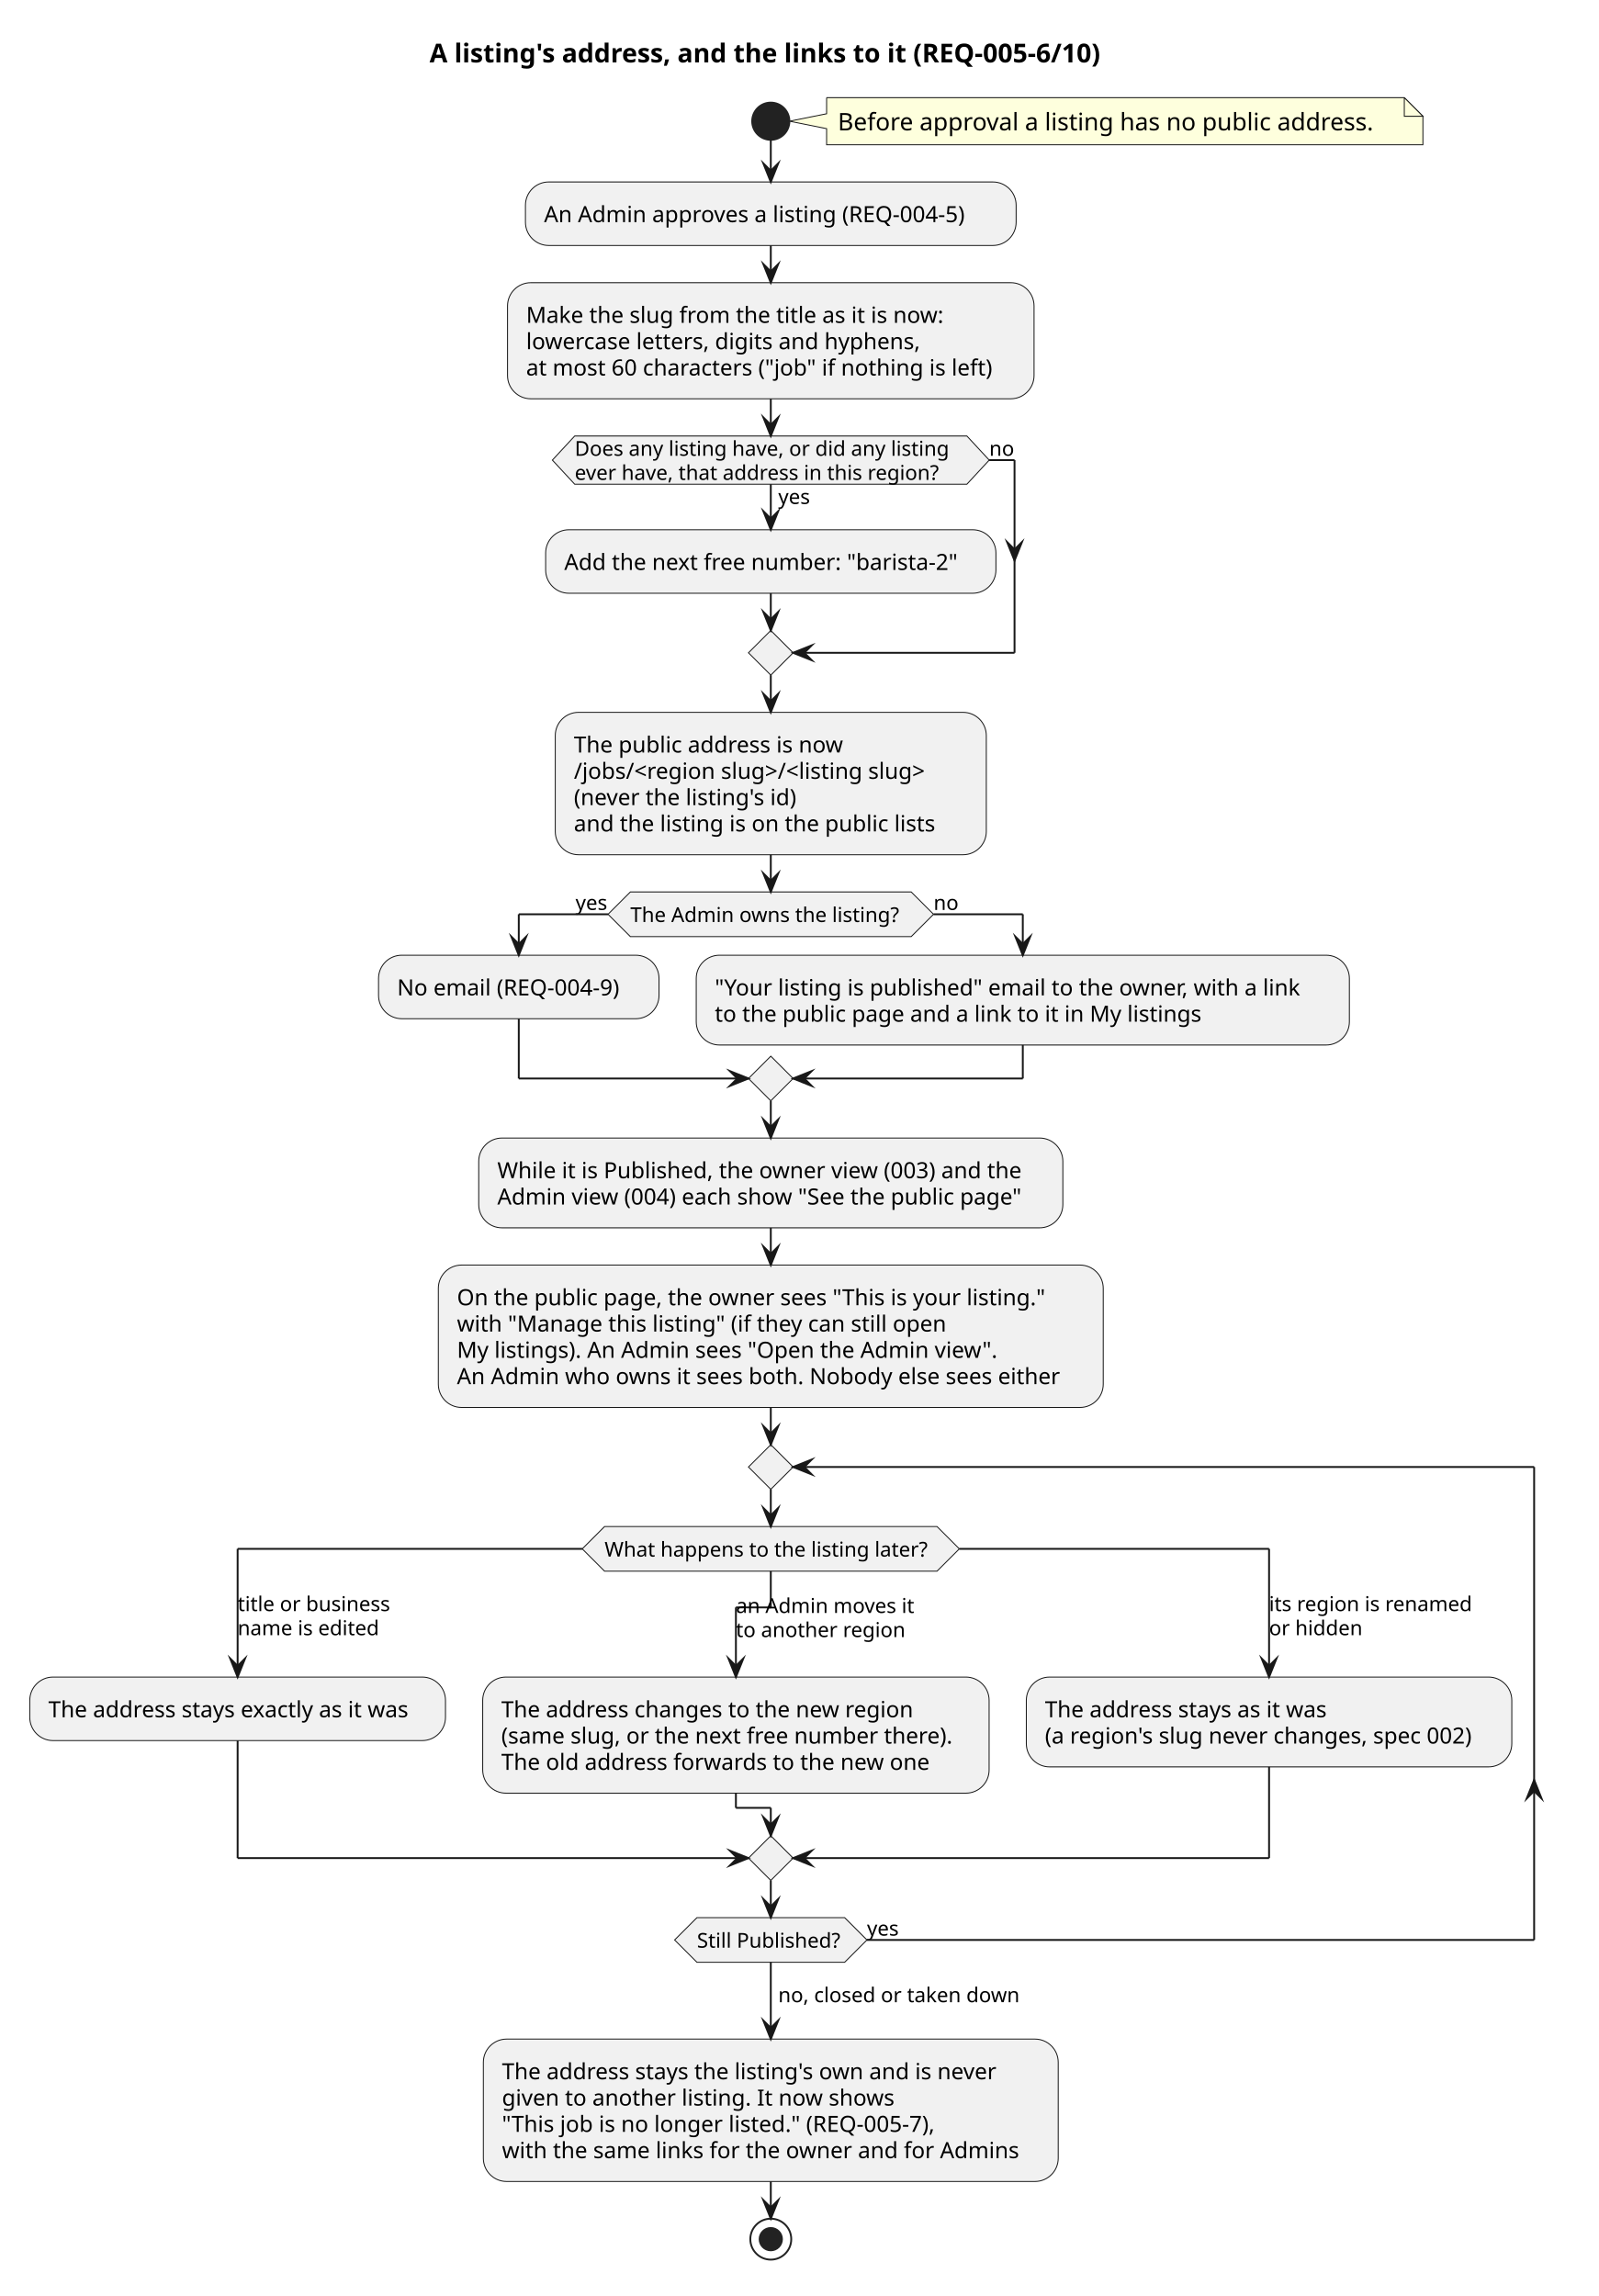
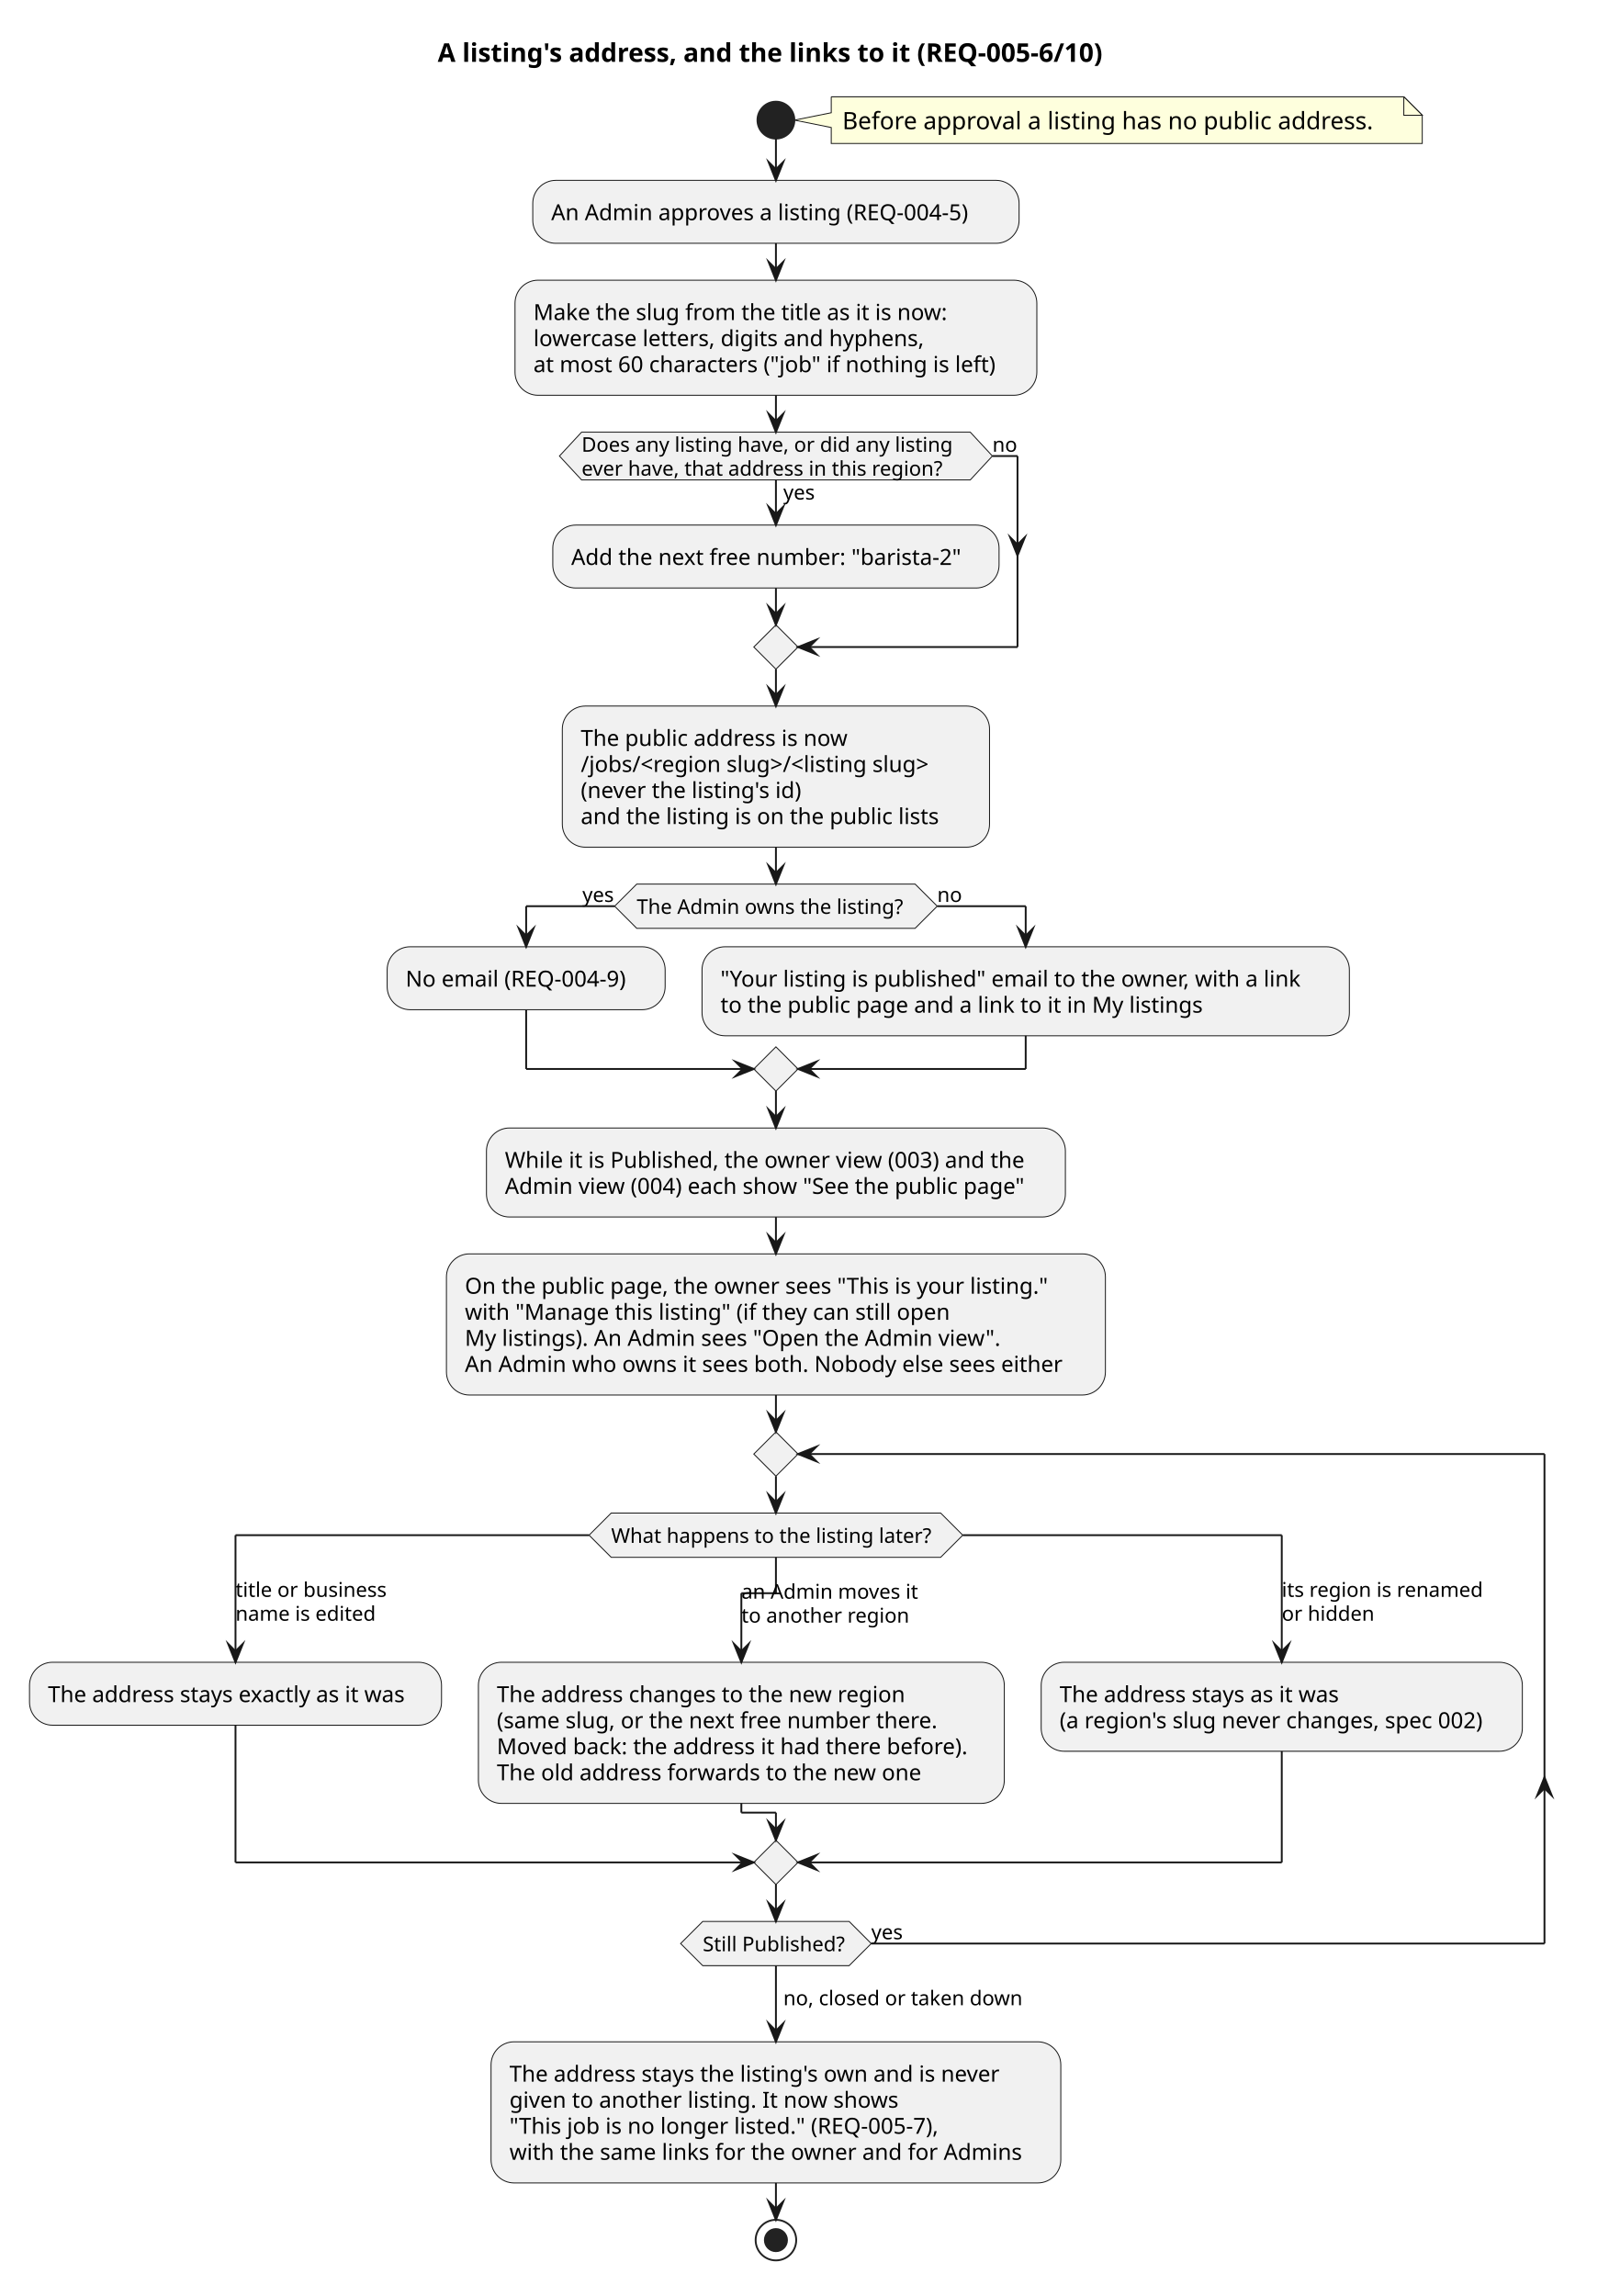
- <svg xmlns="http://www.w3.org/2000/svg" version="1.1" data-diagram-type="ACTIVITY" style="width:859px;height:1234px;background:#FFFFFF;" width="859px" height="1234px" viewBox="0 0 859 1234" zoomAndPan="magnify" preserveAspectRatio="none" contentStyleType="text/css">
+ <svg xmlns="http://www.w3.org/2000/svg" version="1.1" data-diagram-type="ACTIVITY" style="width:872px;height:1245px;background:#FFFFFF;" width="872px" height="1245px" viewBox="0 0 872 1245" zoomAndPan="magnify" preserveAspectRatio="none" contentStyleType="text/css">
  <defs />
  <g font-family="sans-serif" lengthAdjust="spacing">
    <g class="title" data-source-line="2">
-       <text x="230.852" y="33.535" fill="#000" font-size="14" textLength="395.794" font-weight="700">A listing's address, and the links to it (REQ-005-6/10)</text>
+       <text x="237.356" y="33.535" fill="#000" font-size="14" textLength="395.794" font-weight="700">A listing's address, and the links to it (REQ-005-6/10)</text>
    </g>
-     <path d="M444.249,52.488 L444.249,61.144 L424.249,65.144 L444.249,69.144 L444.249,77.799 A0,0 0 0 0 444.249,77.799 L764.725,77.799 A0,0 0 0 0 764.725,77.799 L764.725,62.488 L754.725,52.488 L444.249,52.488 A0,0 0 0 0 444.249,52.488" style="stroke:#181818;stroke-width:0.5;" fill="#FEFFDD" />
-     <path d="M754.725,52.488 L754.725,62.488 L764.725,62.488 L754.725,52.488" style="stroke:#181818;stroke-width:0.5;" fill="#FEFFDD" />
-     <text x="450.249" y="70.057" fill="#000" font-size="13" textLength="299.476">Before approval a listing has no public address.</text>
-     <ellipse cx="414.249" cy="65.144" rx="10" ry="10" fill="#222" style="stroke:#222;stroke-width:1;" />
-     <rect x="282.392" y="97.799" width="263.715" height="34.133" fill="#F1F1F1" style="stroke:#181818;stroke-width:0.5;" rx="12.5" ry="12.5" />
-     <text x="292.392" y="119.4" fill="#000" font-size="12" textLength="243.715">An Admin approves a listing (REQ-004-5)</text>
-     <rect x="272.765" y="151.932" width="282.969" height="62.398" fill="#F1F1F1" style="stroke:#181818;stroke-width:0.5;" rx="12.5" ry="12.5" />
-     <text x="282.765" y="173.533" fill="#000" font-size="12" textLength="235.236">Make the slug from the title as it is now:</text>
-     <text x="282.765" y="187.666" fill="#000" font-size="12" textLength="220.055">lowercase letters, digits and hyphens,</text>
-     <text x="282.765" y="201.799" fill="#000" font-size="12" textLength="262.969">at most 60 characters ("job" if nothing is left)</text>
-     <rect x="293.252" y="284.718" width="241.994" height="34.133" fill="#F1F1F1" style="stroke:#181818;stroke-width:0.5;" rx="12.5" ry="12.5" />
-     <text x="303.252" y="306.319" fill="#000" font-size="12" textLength="221.994">Add the next free number: "barista-2"</text>
-     <polygon points="308.863,234.33,519.635,234.33,531.635,247.285,519.635,260.24,308.863,260.24,296.863,247.285,308.863,234.33" fill="#F1F1F1" style="stroke:#181818;stroke-width:0.5;stroke-linejoin:miter;stroke-miterlimit:10;" />
-     <text x="418.249" y="270.875" fill="#000" font-size="11" textLength="17.483">yes</text>
-     <text x="308.863" y="244.965" fill="#000" font-size="11" textLength="210.772">Does any listing have, or did any listing</text>
-     <text x="308.863" y="257.92" fill="#000" font-size="11" textLength="203.06">ever have, that address in this region?</text>
-     <text x="531.635" y="244.965" fill="#000" font-size="11" textLength="13.583">no</text>
-     <polygon points="414.249,338.851,426.249,350.851,414.249,362.851,402.249,350.851,414.249,338.851" fill="#F1F1F1" style="stroke:#181818;stroke-width:0.5;stroke-linejoin:miter;stroke-miterlimit:10;" />
-     <rect x="298.42" y="382.851" width="231.658" height="76.531" fill="#F1F1F1" style="stroke:#181818;stroke-width:0.5;" rx="12.5" ry="12.5" />
-     <text x="308.42" y="404.452" fill="#000" font-size="12" textLength="151.758">The public address is now</text>
-     <text x="308.42" y="418.585" fill="#000" font-size="12" textLength="211.658">/jobs/&lt;region slug&gt;/&lt;listing slug&gt;</text>
-     <text x="308.42" y="432.718" fill="#000" font-size="12" textLength="125.584">(never the listing's id)</text>
-     <text x="308.42" y="446.851" fill="#000" font-size="12" textLength="205.09">and the listing is on the public lists</text>
-     <polygon points="338.777,479.382,489.721,479.382,501.721,491.382,489.721,503.382,338.777,503.382,326.777,491.382,338.777,479.382" fill="#F1F1F1" style="stroke:#181818;stroke-width:0.5;stroke-linejoin:miter;stroke-miterlimit:10;" />
-     <text x="338.777" y="495.539" fill="#000" font-size="11" textLength="150.944">The Admin owns the listing?</text>
-     <text x="309.294" y="489.062" fill="#000" font-size="11" textLength="17.483">yes</text>
-     <text x="501.721" y="489.062" fill="#000" font-size="11" textLength="13.583">no</text>
-     <rect x="203.438" y="513.382" width="150.74" height="34.133" fill="#F1F1F1" style="stroke:#181818;stroke-width:0.5;" rx="12.5" ry="12.5" />
-     <text x="213.438" y="534.983" fill="#000" font-size="12" textLength="130.74">No email (REQ-004-9)</text>
-     <rect x="374.178" y="513.382" width="351.025" height="48.266" fill="#F1F1F1" style="stroke:#181818;stroke-width:0.5;" rx="12.5" ry="12.5" />
-     <text x="384.178" y="534.983" fill="#000" font-size="12" textLength="331.025">"Your listing is published" email to the owner, with a link</text>
-     <text x="384.178" y="549.116" fill="#000" font-size="12" textLength="275.279">to the public page and a link to it in My listings</text>
-     <polygon points="414.249,567.647,426.249,579.647,414.249,591.647,402.249,579.647,414.249,567.647" fill="#F1F1F1" style="stroke:#181818;stroke-width:0.5;stroke-linejoin:miter;stroke-miterlimit:10;" />
-     <rect x="257.284" y="611.647" width="313.93" height="48.266" fill="#F1F1F1" style="stroke:#181818;stroke-width:0.5;" rx="12.5" ry="12.5" />
-     <text x="267.284" y="633.249" fill="#000" font-size="12" textLength="293.93">While it is Published, the owner view (003) and the</text>
-     <text x="267.284" y="647.382" fill="#000" font-size="12" textLength="292.998">Admin view (004) each show "See the public page"</text>
-     <rect x="235.578" y="679.913" width="357.342" height="76.531" fill="#F1F1F1" style="stroke:#181818;stroke-width:0.5;" rx="12.5" ry="12.5" />
-     <text x="245.578" y="701.515" fill="#000" font-size="12" textLength="329.936">On the public page, the owner sees "This is your listing."</text>
-     <text x="245.578" y="715.647" fill="#000" font-size="12" textLength="273.621">with "Manage this listing" (if they can still open</text>
-     <text x="245.578" y="729.78" fill="#000" font-size="12" textLength="301.975">My listings). An Admin sees "Open the Admin view".</text>
-     <text x="245.578" y="743.913" fill="#000" font-size="12" textLength="337.342">An Admin who owns it sees both. Nobody else sees either</text>
-     <polygon points="324.917,820.444,503.581,820.444,515.581,832.444,503.581,844.444,324.917,844.444,312.917,832.444,324.917,820.444" fill="#F1F1F1" style="stroke:#181818;stroke-width:0.5;stroke-linejoin:miter;stroke-miterlimit:10;" />
-     <text x="324.917" y="836.602" fill="#000" font-size="11" textLength="178.664">What happens to the listing later?</text>
+     <path d="M450.753,52.488 L450.753,61.144 L430.753,65.144 L450.753,69.144 L450.753,77.799 A0,0 0 0 0 450.753,77.799 L771.229,77.799 A0,0 0 0 0 771.229,77.799 L771.229,62.488 L761.229,52.488 L450.753,52.488 A0,0 0 0 0 450.753,52.488" style="stroke:#181818;stroke-width:0.5;" fill="#FEFFDD" />
+     <path d="M761.229,52.488 L761.229,62.488 L771.229,62.488 L761.229,52.488" style="stroke:#181818;stroke-width:0.5;" fill="#FEFFDD" />
+     <text x="456.753" y="70.057" fill="#000" font-size="13" textLength="299.476">Before approval a listing has no public address.</text>
+     <ellipse cx="420.753" cy="65.144" rx="10" ry="10" fill="#222" style="stroke:#222;stroke-width:1;" />
+     <rect x="288.896" y="97.799" width="263.715" height="34.133" fill="#F1F1F1" style="stroke:#181818;stroke-width:0.5;" rx="12.5" ry="12.5" />
+     <text x="298.896" y="119.4" fill="#000" font-size="12" textLength="243.715">An Admin approves a listing (REQ-004-5)</text>
+     <rect x="279.269" y="151.932" width="282.969" height="62.398" fill="#F1F1F1" style="stroke:#181818;stroke-width:0.5;" rx="12.5" ry="12.5" />
+     <text x="289.269" y="173.533" fill="#000" font-size="12" textLength="235.236">Make the slug from the title as it is now:</text>
+     <text x="289.269" y="187.666" fill="#000" font-size="12" textLength="220.055">lowercase letters, digits and hyphens,</text>
+     <text x="289.269" y="201.799" fill="#000" font-size="12" textLength="262.969">at most 60 characters ("job" if nothing is left)</text>
+     <rect x="299.756" y="284.718" width="241.994" height="34.133" fill="#F1F1F1" style="stroke:#181818;stroke-width:0.5;" rx="12.5" ry="12.5" />
+     <text x="309.756" y="306.319" fill="#000" font-size="12" textLength="221.994">Add the next free number: "barista-2"</text>
+     <polygon points="315.367,234.33,526.139,234.33,538.139,247.285,526.139,260.24,315.367,260.24,303.367,247.285,315.367,234.33" fill="#F1F1F1" style="stroke:#181818;stroke-width:0.5;stroke-linejoin:miter;stroke-miterlimit:10;" />
+     <text x="424.753" y="270.875" fill="#000" font-size="11" textLength="17.483">yes</text>
+     <text x="315.367" y="244.965" fill="#000" font-size="11" textLength="210.772">Does any listing have, or did any listing</text>
+     <text x="315.367" y="257.92" fill="#000" font-size="11" textLength="203.06">ever have, that address in this region?</text>
+     <text x="538.139" y="244.965" fill="#000" font-size="11" textLength="13.583">no</text>
+     <polygon points="420.753,338.851,432.753,350.851,420.753,362.851,408.753,350.851,420.753,338.851" fill="#F1F1F1" style="stroke:#181818;stroke-width:0.5;stroke-linejoin:miter;stroke-miterlimit:10;" />
+     <rect x="304.924" y="382.851" width="231.658" height="76.531" fill="#F1F1F1" style="stroke:#181818;stroke-width:0.5;" rx="12.5" ry="12.5" />
+     <text x="314.924" y="404.452" fill="#000" font-size="12" textLength="151.758">The public address is now</text>
+     <text x="314.924" y="418.585" fill="#000" font-size="12" textLength="211.658">/jobs/&lt;region slug&gt;/&lt;listing slug&gt;</text>
+     <text x="314.924" y="432.718" fill="#000" font-size="12" textLength="125.584">(never the listing's id)</text>
+     <text x="314.924" y="446.851" fill="#000" font-size="12" textLength="205.09">and the listing is on the public lists</text>
+     <polygon points="345.281,479.382,496.225,479.382,508.225,491.382,496.225,503.382,345.281,503.382,333.281,491.382,345.281,479.382" fill="#F1F1F1" style="stroke:#181818;stroke-width:0.5;stroke-linejoin:miter;stroke-miterlimit:10;" />
+     <text x="345.281" y="495.539" fill="#000" font-size="11" textLength="150.944">The Admin owns the listing?</text>
+     <text x="315.798" y="489.062" fill="#000" font-size="11" textLength="17.483">yes</text>
+     <text x="508.225" y="489.062" fill="#000" font-size="11" textLength="13.583">no</text>
+     <rect x="209.941" y="513.382" width="150.74" height="34.133" fill="#F1F1F1" style="stroke:#181818;stroke-width:0.5;" rx="12.5" ry="12.5" />
+     <text x="219.941" y="534.983" fill="#000" font-size="12" textLength="130.74">No email (REQ-004-9)</text>
+     <rect x="380.682" y="513.382" width="351.025" height="48.266" fill="#F1F1F1" style="stroke:#181818;stroke-width:0.5;" rx="12.5" ry="12.5" />
+     <text x="390.682" y="534.983" fill="#000" font-size="12" textLength="331.025">"Your listing is published" email to the owner, with a link</text>
+     <text x="390.682" y="549.116" fill="#000" font-size="12" textLength="275.279">to the public page and a link to it in My listings</text>
+     <polygon points="420.753,567.647,432.753,579.647,420.753,591.647,408.753,579.647,420.753,567.647" fill="#F1F1F1" style="stroke:#181818;stroke-width:0.5;stroke-linejoin:miter;stroke-miterlimit:10;" />
+     <rect x="263.788" y="611.647" width="313.93" height="48.266" fill="#F1F1F1" style="stroke:#181818;stroke-width:0.5;" rx="12.5" ry="12.5" />
+     <text x="273.788" y="633.249" fill="#000" font-size="12" textLength="293.93">While it is Published, the owner view (003) and the</text>
+     <text x="273.788" y="647.382" fill="#000" font-size="12" textLength="292.998">Admin view (004) each show "See the public page"</text>
+     <rect x="242.082" y="679.913" width="357.342" height="76.531" fill="#F1F1F1" style="stroke:#181818;stroke-width:0.5;" rx="12.5" ry="12.5" />
+     <text x="252.082" y="701.515" fill="#000" font-size="12" textLength="329.936">On the public page, the owner sees "This is your listing."</text>
+     <text x="252.082" y="715.647" fill="#000" font-size="12" textLength="273.621">with "Manage this listing" (if they can still open</text>
+     <text x="252.082" y="729.78" fill="#000" font-size="12" textLength="301.975">My listings). An Admin sees "Open the Admin view".</text>
+     <text x="252.082" y="743.913" fill="#000" font-size="12" textLength="337.342">An Admin who owns it sees both. Nobody else sees either</text>
+     <polygon points="331.421,820.444,510.085,820.444,522.085,832.444,510.085,844.444,331.421,844.444,319.421,832.444,331.421,820.444" fill="#F1F1F1" style="stroke:#181818;stroke-width:0.5;stroke-linejoin:miter;stroke-miterlimit:10;" />
+     <text x="331.421" y="836.602" fill="#000" font-size="11" textLength="178.664">What happens to the listing later?</text>
    <rect x="16" y="901.354" width="223.42" height="34.133" fill="#F1F1F1" style="stroke:#181818;stroke-width:0.5;" rx="12.5" ry="12.5" />
    <text x="26" y="922.956" fill="#000" font-size="12" textLength="203.42">The address stays exactly as it was</text>
-     <rect x="259.42" y="901.354" width="272.164" height="62.398" fill="#F1F1F1" style="stroke:#181818;stroke-width:0.5;" rx="12.5" ry="12.5" />
+     <rect x="259.42" y="901.354" width="285.172" height="76.531" fill="#F1F1F1" style="stroke:#181818;stroke-width:0.5;" rx="12.5" ry="12.5" />
    <text x="269.42" y="922.956" fill="#000" font-size="12" textLength="229.242">The address changes to the new region</text>
-     <text x="269.42" y="937.089" fill="#000" font-size="12" textLength="252.164">(same slug, or the next free number there).</text>
-     <text x="269.42" y="951.222" fill="#000" font-size="12" textLength="238.764">The old address forwards to the new one</text>
-     <rect x="551.584" y="901.354" width="260.914" height="48.266" fill="#F1F1F1" style="stroke:#181818;stroke-width:0.5;" rx="12.5" ry="12.5" />
-     <text x="561.584" y="922.956" fill="#000" font-size="12" textLength="158.578">The address stays as it was</text>
-     <text x="561.584" y="937.089" fill="#000" font-size="12" textLength="240.914">(a region's slug never changes, spec 002)</text>
-     <polygon points="414.249,986.644,414.249,986.644,426.249,998.644,414.249,1010.644,414.249,1010.644,402.249,998.644,414.249,986.644" fill="#F1F1F1" style="stroke:#181818;stroke-width:0.5;stroke-linejoin:miter;stroke-miterlimit:10;" />
-     <polygon points="414.249,776.444,426.249,788.444,414.249,800.444,402.249,788.444,414.249,776.444" fill="#F1F1F1" style="stroke:#181818;stroke-width:0.5;stroke-linejoin:miter;stroke-miterlimit:10;" />
-     <polygon points="374.562,1030.644,453.936,1030.644,465.936,1042.644,453.936,1054.644,374.562,1054.644,362.562,1042.644,374.562,1030.644" fill="#F1F1F1" style="stroke:#181818;stroke-width:0.5;stroke-linejoin:miter;stroke-miterlimit:10;" />
-     <text x="374.562" y="1046.801" fill="#000" font-size="11" textLength="79.374">Still Published?</text>
-     <text x="465.936" y="1040.323" fill="#000" font-size="11" textLength="17.483">yes</text>
-     <rect x="259.771" y="1095.919" width="308.955" height="76.531" fill="#F1F1F1" style="stroke:#181818;stroke-width:0.5;" rx="12.5" ry="12.5" />
-     <text x="269.771" y="1117.521" fill="#000" font-size="12" textLength="277.922">The address stays the listing's own and is never</text>
-     <text x="269.771" y="1131.653" fill="#000" font-size="12" textLength="218.959">given to another listing. It now shows</text>
-     <text x="269.771" y="1145.786" fill="#000" font-size="12" textLength="251.543">"This job is no longer listed." (REQ-005-7),</text>
-     <text x="269.771" y="1159.919" fill="#000" font-size="12" textLength="288.955">with the same links for the owner and for Admins</text>
-     <ellipse cx="414.249" cy="1203.45" rx="11" ry="11" fill="none" style="stroke:#222;stroke-width:1;" />
-     <ellipse cx="414.249" cy="1203.45" rx="6" ry="6" fill="#222" style="stroke:#222;stroke-width:1;" />
-     <line x1="414.249" y1="75.144" x2="414.249" y2="97.799" style="stroke:#181818;stroke-width:1;" />
-     <polygon points="410.249,87.799,414.249,97.799,418.249,87.799,414.249,91.799" fill="#181818" style="stroke:#181818;stroke-width:1;stroke-linejoin:miter;stroke-miterlimit:10;" />
-     <line x1="414.249" y1="131.932" x2="414.249" y2="151.932" style="stroke:#181818;stroke-width:1;" />
-     <polygon points="410.249,141.932,414.249,151.932,418.249,141.932,414.249,145.932" fill="#181818" style="stroke:#181818;stroke-width:1;stroke-linejoin:miter;stroke-miterlimit:10;" />
-     <line x1="414.249" y1="260.24" x2="414.249" y2="284.718" style="stroke:#181818;stroke-width:1;" />
-     <polygon points="410.249,274.718,414.249,284.718,418.249,274.718,414.249,278.718" fill="#181818" style="stroke:#181818;stroke-width:1;stroke-linejoin:miter;stroke-miterlimit:10;" />
-     <line x1="531.635" y1="247.285" x2="545.246" y2="247.285" style="stroke:#181818;stroke-width:1;" />
-     <polygon points="541.246,291.307,545.246,301.307,549.246,291.307,545.246,295.307" fill="#181818" style="stroke:#181818;stroke-width:1;stroke-linejoin:miter;stroke-miterlimit:10;" />
-     <line x1="545.246" y1="247.285" x2="545.246" y2="350.851" style="stroke:#181818;stroke-width:1;" />
-     <line x1="545.246" y1="350.851" x2="426.249" y2="350.851" style="stroke:#181818;stroke-width:1;" />
-     <polygon points="436.249,346.851,426.249,350.851,436.249,354.851,432.249,350.851" fill="#181818" style="stroke:#181818;stroke-width:1;stroke-linejoin:miter;stroke-miterlimit:10;" />
-     <line x1="414.249" y1="318.851" x2="414.249" y2="338.851" style="stroke:#181818;stroke-width:1;" />
-     <polygon points="410.249,328.851,414.249,338.851,418.249,328.851,414.249,332.851" fill="#181818" style="stroke:#181818;stroke-width:1;stroke-linejoin:miter;stroke-miterlimit:10;" />
-     <line x1="414.249" y1="214.33" x2="414.249" y2="234.33" style="stroke:#181818;stroke-width:1;" />
-     <polygon points="410.249,224.33,414.249,234.33,418.249,224.33,414.249,228.33" fill="#181818" style="stroke:#181818;stroke-width:1;stroke-linejoin:miter;stroke-miterlimit:10;" />
-     <line x1="414.249" y1="362.851" x2="414.249" y2="382.851" style="stroke:#181818;stroke-width:1;" />
-     <polygon points="410.249,372.851,414.249,382.851,418.249,372.851,414.249,376.851" fill="#181818" style="stroke:#181818;stroke-width:1;stroke-linejoin:miter;stroke-miterlimit:10;" />
-     <line x1="326.777" y1="491.382" x2="278.808" y2="491.382" style="stroke:#181818;stroke-width:1;" />
-     <line x1="278.808" y1="491.382" x2="278.808" y2="513.382" style="stroke:#181818;stroke-width:1;" />
-     <polygon points="274.808,503.382,278.808,513.382,282.808,503.382,278.808,507.382" fill="#181818" style="stroke:#181818;stroke-width:1;stroke-linejoin:miter;stroke-miterlimit:10;" />
-     <line x1="501.721" y1="491.382" x2="549.69" y2="491.382" style="stroke:#181818;stroke-width:1;" />
-     <line x1="549.69" y1="491.382" x2="549.69" y2="513.382" style="stroke:#181818;stroke-width:1;" />
-     <polygon points="545.69,503.382,549.69,513.382,553.69,503.382,549.69,507.382" fill="#181818" style="stroke:#181818;stroke-width:1;stroke-linejoin:miter;stroke-miterlimit:10;" />
-     <line x1="278.808" y1="547.515" x2="278.808" y2="579.647" style="stroke:#181818;stroke-width:1;" />
-     <line x1="278.808" y1="579.647" x2="402.249" y2="579.647" style="stroke:#181818;stroke-width:1;" />
-     <polygon points="392.249,575.647,402.249,579.647,392.249,583.647,396.249,579.647" fill="#181818" style="stroke:#181818;stroke-width:1;stroke-linejoin:miter;stroke-miterlimit:10;" />
-     <line x1="549.69" y1="561.647" x2="549.69" y2="579.647" style="stroke:#181818;stroke-width:1;" />
-     <line x1="549.69" y1="579.647" x2="426.249" y2="579.647" style="stroke:#181818;stroke-width:1;" />
-     <polygon points="436.249,575.647,426.249,579.647,436.249,583.647,432.249,579.647" fill="#181818" style="stroke:#181818;stroke-width:1;stroke-linejoin:miter;stroke-miterlimit:10;" />
-     <line x1="414.249" y1="459.382" x2="414.249" y2="479.382" style="stroke:#181818;stroke-width:1;" />
-     <polygon points="410.249,469.382,414.249,479.382,418.249,469.382,414.249,473.382" fill="#181818" style="stroke:#181818;stroke-width:1;stroke-linejoin:miter;stroke-miterlimit:10;" />
-     <line x1="414.249" y1="591.647" x2="414.249" y2="611.647" style="stroke:#181818;stroke-width:1;" />
-     <polygon points="410.249,601.647,414.249,611.647,418.249,601.647,414.249,605.647" fill="#181818" style="stroke:#181818;stroke-width:1;stroke-linejoin:miter;stroke-miterlimit:10;" />
-     <line x1="414.249" y1="659.913" x2="414.249" y2="679.913" style="stroke:#181818;stroke-width:1;" />
-     <polygon points="410.249,669.913,414.249,679.913,418.249,669.913,414.249,673.913" fill="#181818" style="stroke:#181818;stroke-width:1;stroke-linejoin:miter;stroke-miterlimit:10;" />
-     <line x1="312.917" y1="832.444" x2="127.71" y2="832.444" style="stroke:#181818;stroke-width:1;" />
+     <text x="269.42" y="937.089" fill="#000" font-size="12" textLength="248.262">(same slug, or the next free number there.</text>
+     <text x="269.42" y="951.222" fill="#000" font-size="12" textLength="265.172">Moved back: the address it had there before).</text>
+     <text x="269.42" y="965.354" fill="#000" font-size="12" textLength="238.764">The old address forwards to the new one</text>
+     <rect x="564.592" y="901.354" width="260.914" height="48.266" fill="#F1F1F1" style="stroke:#181818;stroke-width:0.5;" rx="12.5" ry="12.5" />
+     <text x="574.592" y="922.956" fill="#000" font-size="12" textLength="158.578">The address stays as it was</text>
+     <text x="574.592" y="937.089" fill="#000" font-size="12" textLength="240.914">(a region's slug never changes, spec 002)</text>
+     <polygon points="420.753,997.886,420.753,997.886,432.753,1009.886,420.753,1021.886,420.753,1021.886,408.753,1009.886,420.753,997.886" fill="#F1F1F1" style="stroke:#181818;stroke-width:0.5;stroke-linejoin:miter;stroke-miterlimit:10;" />
+     <polygon points="420.753,776.444,432.753,788.444,420.753,800.444,408.753,788.444,420.753,776.444" fill="#F1F1F1" style="stroke:#181818;stroke-width:0.5;stroke-linejoin:miter;stroke-miterlimit:10;" />
+     <polygon points="381.066,1041.886,460.44,1041.886,472.44,1053.886,460.44,1065.886,381.066,1065.886,369.066,1053.886,381.066,1041.886" fill="#F1F1F1" style="stroke:#181818;stroke-width:0.5;stroke-linejoin:miter;stroke-miterlimit:10;" />
+     <text x="381.066" y="1058.043" fill="#000" font-size="11" textLength="79.374">Still Published?</text>
+     <text x="472.44" y="1051.565" fill="#000" font-size="11" textLength="17.483">yes</text>
+     <rect x="266.275" y="1107.161" width="308.955" height="76.531" fill="#F1F1F1" style="stroke:#181818;stroke-width:0.5;" rx="12.5" ry="12.5" />
+     <text x="276.275" y="1128.763" fill="#000" font-size="12" textLength="277.922">The address stays the listing's own and is never</text>
+     <text x="276.275" y="1142.896" fill="#000" font-size="12" textLength="218.959">given to another listing. It now shows</text>
+     <text x="276.275" y="1157.028" fill="#000" font-size="12" textLength="251.543">"This job is no longer listed." (REQ-005-7),</text>
+     <text x="276.275" y="1171.161" fill="#000" font-size="12" textLength="288.955">with the same links for the owner and for Admins</text>
+     <ellipse cx="420.753" cy="1214.692" rx="11" ry="11" fill="none" style="stroke:#222;stroke-width:1;" />
+     <ellipse cx="420.753" cy="1214.692" rx="6" ry="6" fill="#222" style="stroke:#222;stroke-width:1;" />
+     <line x1="420.753" y1="75.144" x2="420.753" y2="97.799" style="stroke:#181818;stroke-width:1;" />
+     <polygon points="416.753,87.799,420.753,97.799,424.753,87.799,420.753,91.799" fill="#181818" style="stroke:#181818;stroke-width:1;stroke-linejoin:miter;stroke-miterlimit:10;" />
+     <line x1="420.753" y1="131.932" x2="420.753" y2="151.932" style="stroke:#181818;stroke-width:1;" />
+     <polygon points="416.753,141.932,420.753,151.932,424.753,141.932,420.753,145.932" fill="#181818" style="stroke:#181818;stroke-width:1;stroke-linejoin:miter;stroke-miterlimit:10;" />
+     <line x1="420.753" y1="260.24" x2="420.753" y2="284.718" style="stroke:#181818;stroke-width:1;" />
+     <polygon points="416.753,274.718,420.753,284.718,424.753,274.718,420.753,278.718" fill="#181818" style="stroke:#181818;stroke-width:1;stroke-linejoin:miter;stroke-miterlimit:10;" />
+     <line x1="538.139" y1="247.285" x2="551.75" y2="247.285" style="stroke:#181818;stroke-width:1;" />
+     <polygon points="547.75,291.307,551.75,301.307,555.75,291.307,551.75,295.307" fill="#181818" style="stroke:#181818;stroke-width:1;stroke-linejoin:miter;stroke-miterlimit:10;" />
+     <line x1="551.75" y1="247.285" x2="551.75" y2="350.851" style="stroke:#181818;stroke-width:1;" />
+     <line x1="551.75" y1="350.851" x2="432.753" y2="350.851" style="stroke:#181818;stroke-width:1;" />
+     <polygon points="442.753,346.851,432.753,350.851,442.753,354.851,438.753,350.851" fill="#181818" style="stroke:#181818;stroke-width:1;stroke-linejoin:miter;stroke-miterlimit:10;" />
+     <line x1="420.753" y1="318.851" x2="420.753" y2="338.851" style="stroke:#181818;stroke-width:1;" />
+     <polygon points="416.753,328.851,420.753,338.851,424.753,328.851,420.753,332.851" fill="#181818" style="stroke:#181818;stroke-width:1;stroke-linejoin:miter;stroke-miterlimit:10;" />
+     <line x1="420.753" y1="214.33" x2="420.753" y2="234.33" style="stroke:#181818;stroke-width:1;" />
+     <polygon points="416.753,224.33,420.753,234.33,424.753,224.33,420.753,228.33" fill="#181818" style="stroke:#181818;stroke-width:1;stroke-linejoin:miter;stroke-miterlimit:10;" />
+     <line x1="420.753" y1="362.851" x2="420.753" y2="382.851" style="stroke:#181818;stroke-width:1;" />
+     <polygon points="416.753,372.851,420.753,382.851,424.753,372.851,420.753,376.851" fill="#181818" style="stroke:#181818;stroke-width:1;stroke-linejoin:miter;stroke-miterlimit:10;" />
+     <line x1="333.281" y1="491.382" x2="285.312" y2="491.382" style="stroke:#181818;stroke-width:1;" />
+     <line x1="285.312" y1="491.382" x2="285.312" y2="513.382" style="stroke:#181818;stroke-width:1;" />
+     <polygon points="281.312,503.382,285.312,513.382,289.312,503.382,285.312,507.382" fill="#181818" style="stroke:#181818;stroke-width:1;stroke-linejoin:miter;stroke-miterlimit:10;" />
+     <line x1="508.225" y1="491.382" x2="556.194" y2="491.382" style="stroke:#181818;stroke-width:1;" />
+     <line x1="556.194" y1="491.382" x2="556.194" y2="513.382" style="stroke:#181818;stroke-width:1;" />
+     <polygon points="552.194,503.382,556.194,513.382,560.194,503.382,556.194,507.382" fill="#181818" style="stroke:#181818;stroke-width:1;stroke-linejoin:miter;stroke-miterlimit:10;" />
+     <line x1="285.312" y1="547.515" x2="285.312" y2="579.647" style="stroke:#181818;stroke-width:1;" />
+     <line x1="285.312" y1="579.647" x2="408.753" y2="579.647" style="stroke:#181818;stroke-width:1;" />
+     <polygon points="398.753,575.647,408.753,579.647,398.753,583.647,402.753,579.647" fill="#181818" style="stroke:#181818;stroke-width:1;stroke-linejoin:miter;stroke-miterlimit:10;" />
+     <line x1="556.194" y1="561.647" x2="556.194" y2="579.647" style="stroke:#181818;stroke-width:1;" />
+     <line x1="556.194" y1="579.647" x2="432.753" y2="579.647" style="stroke:#181818;stroke-width:1;" />
+     <polygon points="442.753,575.647,432.753,579.647,442.753,583.647,438.753,579.647" fill="#181818" style="stroke:#181818;stroke-width:1;stroke-linejoin:miter;stroke-miterlimit:10;" />
+     <line x1="420.753" y1="459.382" x2="420.753" y2="479.382" style="stroke:#181818;stroke-width:1;" />
+     <polygon points="416.753,469.382,420.753,479.382,424.753,469.382,420.753,473.382" fill="#181818" style="stroke:#181818;stroke-width:1;stroke-linejoin:miter;stroke-miterlimit:10;" />
+     <line x1="420.753" y1="591.647" x2="420.753" y2="611.647" style="stroke:#181818;stroke-width:1;" />
+     <polygon points="416.753,601.647,420.753,611.647,424.753,601.647,420.753,605.647" fill="#181818" style="stroke:#181818;stroke-width:1;stroke-linejoin:miter;stroke-miterlimit:10;" />
+     <line x1="420.753" y1="659.913" x2="420.753" y2="679.913" style="stroke:#181818;stroke-width:1;" />
+     <polygon points="416.753,669.913,420.753,679.913,424.753,669.913,420.753,673.913" fill="#181818" style="stroke:#181818;stroke-width:1;stroke-linejoin:miter;stroke-miterlimit:10;" />
+     <line x1="319.421" y1="832.444" x2="127.71" y2="832.444" style="stroke:#181818;stroke-width:1;" />
    <line x1="127.71" y1="832.444" x2="127.71" y2="901.354" style="stroke:#181818;stroke-width:1;" />
    <polygon points="123.71,891.354,127.71,901.354,131.71,891.354,127.71,895.354" fill="#181818" style="stroke:#181818;stroke-width:1;stroke-linejoin:miter;stroke-miterlimit:10;" />
    <text x="127.71" y="865.899" fill="#000" font-size="11" textLength="85.642">title or business</text>
    <text x="127.71" y="878.854" fill="#000" font-size="11" textLength="78.445">name is edited</text>
-     <line x1="515.581" y1="832.444" x2="682.041" y2="832.444" style="stroke:#181818;stroke-width:1;" />
-     <line x1="682.041" y1="832.444" x2="682.041" y2="901.354" style="stroke:#181818;stroke-width:1;" />
-     <polygon points="678.041,891.354,682.041,901.354,686.041,891.354,682.041,895.354" fill="#181818" style="stroke:#181818;stroke-width:1;stroke-linejoin:miter;stroke-miterlimit:10;" />
-     <text x="682.041" y="865.899" fill="#000" font-size="11" textLength="113.233">its region is renamed</text>
-     <text x="682.041" y="878.854" fill="#000" font-size="11" textLength="51.546">or hidden</text>
-     <line x1="414.249" y1="844.444" x2="414.249" y2="863.916" style="stroke:#181818;stroke-width:1;" />
-     <line x1="414.249" y1="863.916" x2="395.502" y2="863.916" style="stroke:#181818;stroke-width:1;" />
-     <line x1="395.502" y1="863.916" x2="395.502" y2="901.354" style="stroke:#181818;stroke-width:1;" />
-     <polygon points="391.502,891.354,395.502,901.354,399.502,891.354,395.502,895.354" fill="#181818" style="stroke:#181818;stroke-width:1;stroke-linejoin:miter;stroke-miterlimit:10;" />
-     <text x="395.502" y="866.899" fill="#000" font-size="11" textLength="99.881">an Admin moves it</text>
-     <text x="395.502" y="879.854" fill="#000" font-size="11" textLength="93.312">to another region</text>
-     <line x1="127.71" y1="935.487" x2="127.71" y2="998.644" style="stroke:#181818;stroke-width:1;" />
-     <line x1="127.71" y1="998.644" x2="402.249" y2="998.644" style="stroke:#181818;stroke-width:1;" />
-     <polygon points="392.249,994.644,402.249,998.644,392.249,1002.644,396.249,998.644" fill="#181818" style="stroke:#181818;stroke-width:1;stroke-linejoin:miter;stroke-miterlimit:10;" />
-     <line x1="682.041" y1="949.62" x2="682.041" y2="998.644" style="stroke:#181818;stroke-width:1;" />
-     <line x1="682.041" y1="998.644" x2="426.249" y2="998.644" style="stroke:#181818;stroke-width:1;" />
-     <polygon points="436.249,994.644,426.249,998.644,436.249,1002.644,432.249,998.644" fill="#181818" style="stroke:#181818;stroke-width:1;stroke-linejoin:miter;stroke-miterlimit:10;" />
-     <line x1="395.502" y1="963.753" x2="395.502" y2="971.644" style="stroke:#181818;stroke-width:1;" />
-     <line x1="395.502" y1="971.644" x2="414.249" y2="971.644" style="stroke:#181818;stroke-width:1;" />
-     <line x1="414.249" y1="971.644" x2="414.249" y2="986.644" style="stroke:#181818;stroke-width:1;" />
-     <polygon points="410.249,976.644,414.249,986.644,418.249,976.644,414.249,980.644" fill="#181818" style="stroke:#181818;stroke-width:1;stroke-linejoin:miter;stroke-miterlimit:10;" />
-     <line x1="414.249" y1="800.444" x2="414.249" y2="820.444" style="stroke:#181818;stroke-width:1;" />
-     <polygon points="410.249,810.444,414.249,820.444,418.249,810.444,414.249,814.444" fill="#181818" style="stroke:#181818;stroke-width:1;stroke-linejoin:miter;stroke-miterlimit:10;" />
-     <line x1="465.936" y1="1042.644" x2="824.498" y2="1042.644" style="stroke:#181818;stroke-width:1;" />
-     <polygon points="820.498,966.644,824.498,956.644,828.498,966.644,824.498,962.644" fill="#181818" style="stroke:#181818;stroke-width:1;stroke-linejoin:miter;stroke-miterlimit:10;" />
-     <line x1="824.498" y1="788.444" x2="824.498" y2="1042.644" style="stroke:#181818;stroke-width:1;" />
-     <line x1="824.498" y1="788.444" x2="426.249" y2="788.444" style="stroke:#181818;stroke-width:1;" />
-     <polygon points="436.249,784.444,426.249,788.444,436.249,792.444,432.249,788.444" fill="#181818" style="stroke:#181818;stroke-width:1;stroke-linejoin:miter;stroke-miterlimit:10;" />
-     <line x1="414.249" y1="1010.644" x2="414.249" y2="1030.644" style="stroke:#181818;stroke-width:1;" />
-     <polygon points="410.249,1020.644,414.249,1030.644,418.249,1020.644,414.249,1024.644" fill="#181818" style="stroke:#181818;stroke-width:1;stroke-linejoin:miter;stroke-miterlimit:10;" />
-     <line x1="414.249" y1="756.444" x2="414.249" y2="776.444" style="stroke:#181818;stroke-width:1;" />
-     <polygon points="410.249,766.444,414.249,776.444,418.249,766.444,414.249,770.444" fill="#181818" style="stroke:#181818;stroke-width:1;stroke-linejoin:miter;stroke-miterlimit:10;" />
-     <line x1="414.249" y1="1054.644" x2="414.249" y2="1095.919" style="stroke:#181818;stroke-width:1;" />
-     <polygon points="410.249,1085.919,414.249,1095.919,418.249,1085.919,414.249,1089.919" fill="#181818" style="stroke:#181818;stroke-width:1;stroke-linejoin:miter;stroke-miterlimit:10;" />
-     <text x="418.249" y="1076.099" fill="#000" font-size="11" textLength="135.029">no, closed or taken down</text>
-     <line x1="414.249" y1="1172.45" x2="414.249" y2="1192.45" style="stroke:#181818;stroke-width:1;" />
-     <polygon points="410.249,1182.45,414.249,1192.45,418.249,1182.45,414.249,1186.45" fill="#181818" style="stroke:#181818;stroke-width:1;stroke-linejoin:miter;stroke-miterlimit:10;" />
+     <line x1="522.085" y1="832.444" x2="695.049" y2="832.444" style="stroke:#181818;stroke-width:1;" />
+     <line x1="695.049" y1="832.444" x2="695.049" y2="901.354" style="stroke:#181818;stroke-width:1;" />
+     <polygon points="691.049,891.354,695.049,901.354,699.049,891.354,695.049,895.354" fill="#181818" style="stroke:#181818;stroke-width:1;stroke-linejoin:miter;stroke-miterlimit:10;" />
+     <text x="695.049" y="865.899" fill="#000" font-size="11" textLength="113.233">its region is renamed</text>
+     <text x="695.049" y="878.854" fill="#000" font-size="11" textLength="51.546">or hidden</text>
+     <line x1="420.753" y1="844.444" x2="420.753" y2="863.916" style="stroke:#181818;stroke-width:1;" />
+     <line x1="420.753" y1="863.916" x2="402.006" y2="863.916" style="stroke:#181818;stroke-width:1;" />
+     <line x1="402.006" y1="863.916" x2="402.006" y2="901.354" style="stroke:#181818;stroke-width:1;" />
+     <polygon points="398.006,891.354,402.006,901.354,406.006,891.354,402.006,895.354" fill="#181818" style="stroke:#181818;stroke-width:1;stroke-linejoin:miter;stroke-miterlimit:10;" />
+     <text x="402.006" y="866.899" fill="#000" font-size="11" textLength="99.881">an Admin moves it</text>
+     <text x="402.006" y="879.854" fill="#000" font-size="11" textLength="93.312">to another region</text>
+     <line x1="127.71" y1="935.487" x2="127.71" y2="1009.886" style="stroke:#181818;stroke-width:1;" />
+     <line x1="127.71" y1="1009.886" x2="408.753" y2="1009.886" style="stroke:#181818;stroke-width:1;" />
+     <polygon points="398.753,1005.886,408.753,1009.886,398.753,1013.886,402.753,1009.886" fill="#181818" style="stroke:#181818;stroke-width:1;stroke-linejoin:miter;stroke-miterlimit:10;" />
+     <line x1="695.049" y1="949.62" x2="695.049" y2="1009.886" style="stroke:#181818;stroke-width:1;" />
+     <line x1="695.049" y1="1009.886" x2="432.753" y2="1009.886" style="stroke:#181818;stroke-width:1;" />
+     <polygon points="442.753,1005.886,432.753,1009.886,442.753,1013.886,438.753,1009.886" fill="#181818" style="stroke:#181818;stroke-width:1;stroke-linejoin:miter;stroke-miterlimit:10;" />
+     <line x1="402.006" y1="977.886" x2="402.006" y2="982.886" style="stroke:#181818;stroke-width:1;" />
+     <line x1="402.006" y1="982.886" x2="420.753" y2="982.886" style="stroke:#181818;stroke-width:1;" />
+     <line x1="420.753" y1="982.886" x2="420.753" y2="997.886" style="stroke:#181818;stroke-width:1;" />
+     <polygon points="416.753,987.886,420.753,997.886,424.753,987.886,420.753,991.886" fill="#181818" style="stroke:#181818;stroke-width:1;stroke-linejoin:miter;stroke-miterlimit:10;" />
+     <line x1="420.753" y1="800.444" x2="420.753" y2="820.444" style="stroke:#181818;stroke-width:1;" />
+     <polygon points="416.753,810.444,420.753,820.444,424.753,810.444,420.753,814.444" fill="#181818" style="stroke:#181818;stroke-width:1;stroke-linejoin:miter;stroke-miterlimit:10;" />
+     <line x1="472.44" y1="1053.886" x2="837.506" y2="1053.886" style="stroke:#181818;stroke-width:1;" />
+     <polygon points="833.506,973.71,837.506,963.71,841.506,973.71,837.506,969.71" fill="#181818" style="stroke:#181818;stroke-width:1;stroke-linejoin:miter;stroke-miterlimit:10;" />
+     <line x1="837.506" y1="788.444" x2="837.506" y2="1053.886" style="stroke:#181818;stroke-width:1;" />
+     <line x1="837.506" y1="788.444" x2="432.753" y2="788.444" style="stroke:#181818;stroke-width:1;" />
+     <polygon points="442.753,784.444,432.753,788.444,442.753,792.444,438.753,788.444" fill="#181818" style="stroke:#181818;stroke-width:1;stroke-linejoin:miter;stroke-miterlimit:10;" />
+     <line x1="420.753" y1="1021.886" x2="420.753" y2="1041.886" style="stroke:#181818;stroke-width:1;" />
+     <polygon points="416.753,1031.886,420.753,1041.886,424.753,1031.886,420.753,1035.886" fill="#181818" style="stroke:#181818;stroke-width:1;stroke-linejoin:miter;stroke-miterlimit:10;" />
+     <line x1="420.753" y1="756.444" x2="420.753" y2="776.444" style="stroke:#181818;stroke-width:1;" />
+     <polygon points="416.753,766.444,420.753,776.444,424.753,766.444,420.753,770.444" fill="#181818" style="stroke:#181818;stroke-width:1;stroke-linejoin:miter;stroke-miterlimit:10;" />
+     <line x1="420.753" y1="1065.886" x2="420.753" y2="1107.161" style="stroke:#181818;stroke-width:1;" />
+     <polygon points="416.753,1097.161,420.753,1107.161,424.753,1097.161,420.753,1101.161" fill="#181818" style="stroke:#181818;stroke-width:1;stroke-linejoin:miter;stroke-miterlimit:10;" />
+     <text x="424.753" y="1087.341" fill="#000" font-size="11" textLength="135.029">no, closed or taken down</text>
+     <line x1="420.753" y1="1183.692" x2="420.753" y2="1203.692" style="stroke:#181818;stroke-width:1;" />
+     <polygon points="416.753,1193.692,420.753,1203.692,424.753,1193.692,420.753,1197.692" fill="#181818" style="stroke:#181818;stroke-width:1;stroke-linejoin:miter;stroke-miterlimit:10;" />
  </g>
</svg>
